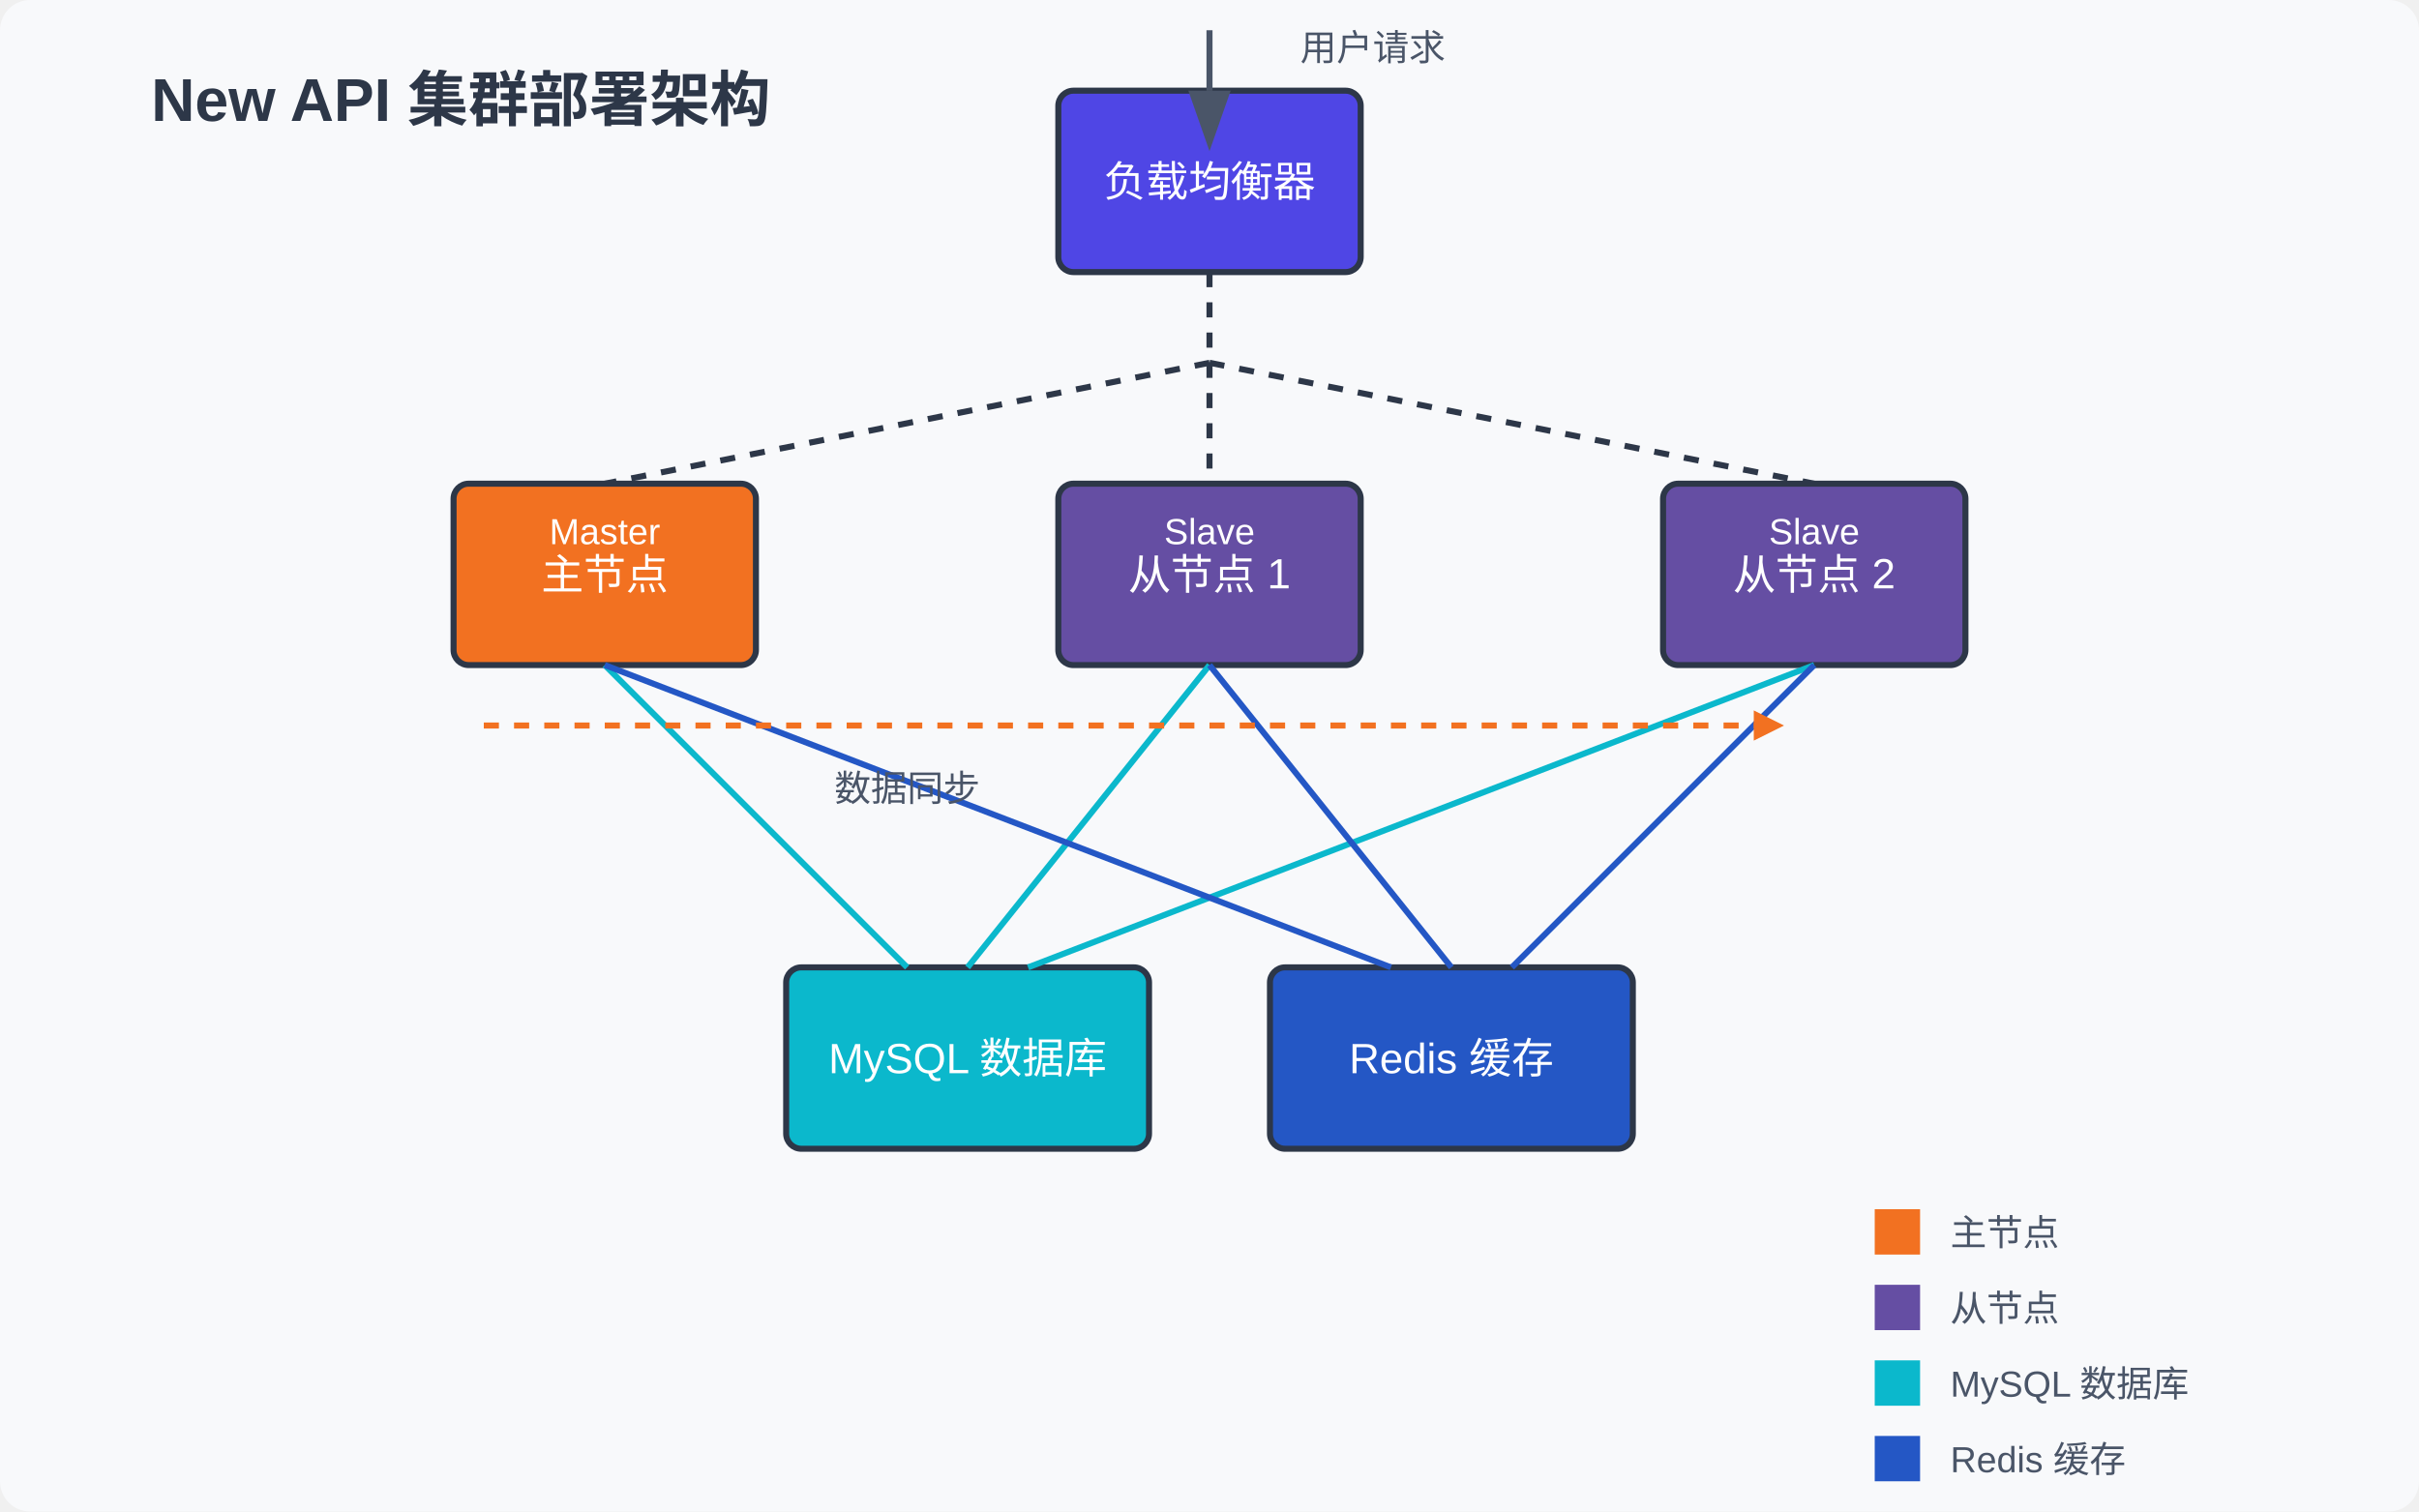
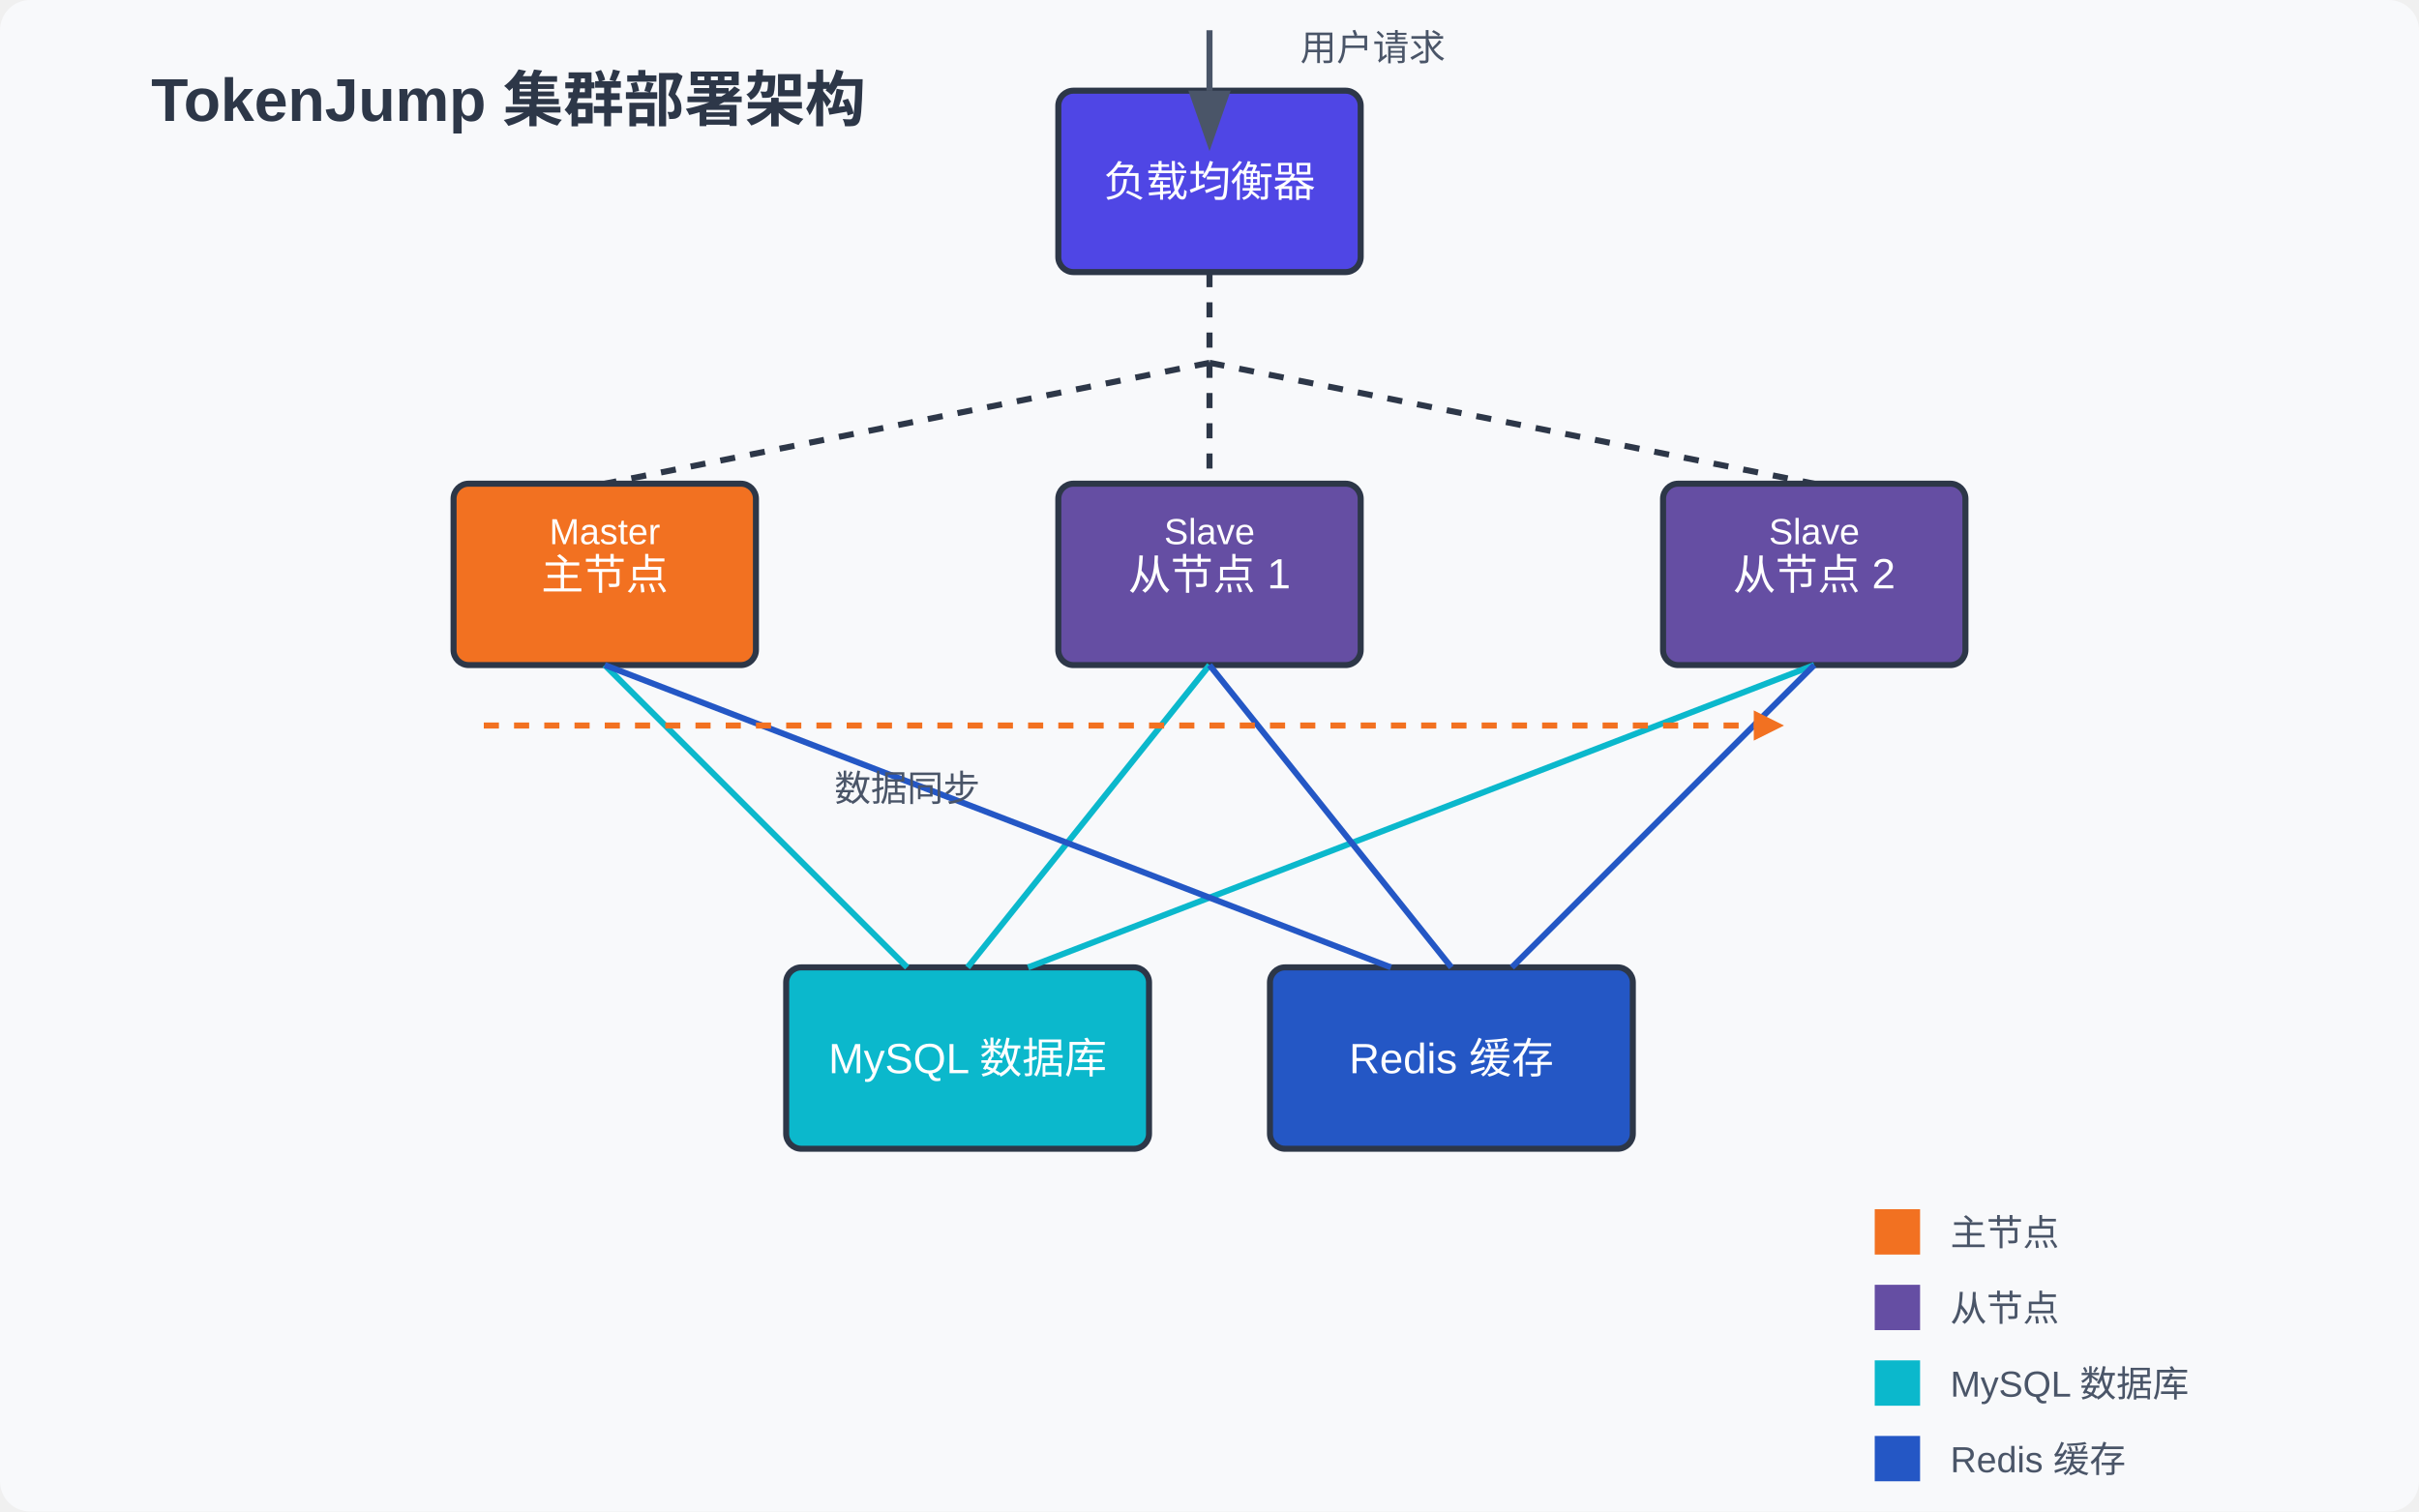
<svg xmlns="http://www.w3.org/2000/svg" width="800" height="500" viewBox="0 0 800 500">
  <rect width="800" height="500" fill="#f8f9fb" rx="10" ry="10" />
  <rect x="350" y="30" width="100" height="60" rx="5" ry="5" fill="#4F46E5" stroke="#2d3748" stroke-width="2" />
  <text x="400" y="65" font-family="Arial" font-size="14" fill="white" text-anchor="middle">负载均衡器</text>
  <line x1="400" y1="90" x2="400" y2="120" stroke="#2d3748" stroke-width="2" stroke-dasharray="5,5" />
  <line x1="400" y1="120" x2="200" y2="160" stroke="#2d3748" stroke-width="2" stroke-dasharray="5,5" />
  <line x1="400" y1="120" x2="400" y2="160" stroke="#2d3748" stroke-width="2" stroke-dasharray="5,5" />
  <line x1="400" y1="120" x2="600" y2="160" stroke="#2d3748" stroke-width="2" stroke-dasharray="5,5" />
  <rect x="150" y="160" width="100" height="60" rx="5" ry="5" fill="#f27121" stroke="#2d3748" stroke-width="2" />
  <text x="200" y="195" font-family="Arial" font-size="14" fill="white" text-anchor="middle">主节点</text>
  <text x="200" y="180" font-family="Arial" font-size="12" fill="white" text-anchor="middle">Master</text>
  <rect x="350" y="160" width="100" height="60" rx="5" ry="5" fill="#654ea3" stroke="#2d3748" stroke-width="2" />
  <text x="400" y="195" font-family="Arial" font-size="14" fill="white" text-anchor="middle">从节点 1</text>
  <text x="400" y="180" font-family="Arial" font-size="12" fill="white" text-anchor="middle">Slave</text>
  <rect x="550" y="160" width="100" height="60" rx="5" ry="5" fill="#654ea3" stroke="#2d3748" stroke-width="2" />
  <text x="600" y="195" font-family="Arial" font-size="14" fill="white" text-anchor="middle">从节点 2</text>
  <text x="600" y="180" font-family="Arial" font-size="12" fill="white" text-anchor="middle">Slave</text>
  <rect x="260" y="320" width="120" height="60" rx="5" ry="5" fill="#0bb8cc" stroke="#2d3748" stroke-width="2" />
  <text x="320" y="355" font-family="Arial" font-size="14" fill="white" text-anchor="middle">MySQL 数据库</text>
  <rect x="420" y="320" width="120" height="60" rx="5" ry="5" fill="#2457c5" stroke="#2d3748" stroke-width="2" />
  <text x="480" y="355" font-family="Arial" font-size="14" fill="white" text-anchor="middle">Redis 缓存</text>
  <line x1="200" y1="220" x2="300" y2="320" stroke="#0bb8cc" stroke-width="2" />
  <line x1="400" y1="220" x2="320" y2="320" stroke="#0bb8cc" stroke-width="2" />
  <line x1="600" y1="220" x2="340" y2="320" stroke="#0bb8cc" stroke-width="2" />
  <line x1="200" y1="220" x2="460" y2="320" stroke="#2457c5" stroke-width="2" />
  <line x1="400" y1="220" x2="480" y2="320" stroke="#2457c5" stroke-width="2" />
  <line x1="600" y1="220" x2="500" y2="320" stroke="#2457c5" stroke-width="2" />
  <line x1="160" y1="240" x2="590" y2="240" stroke="#f27121" stroke-width="2" stroke-dasharray="5,5" />
  <polygon points="590,240 580,235 580,245" fill="#f27121" />
  <text x="300" y="265" font-family="Arial" font-size="12" fill="#4a5568" text-anchor="middle">数据同步</text>
  <path d="M 400 10 L 400 30" stroke="#4a5568" stroke-width="2" marker-end="url(#arrowhead)" />
  <text x="430" y="20" font-family="Arial" font-size="12" fill="#4a5568">用户请求</text>
  <defs>
    <marker id="arrowhead" markerWidth="10" markerHeight="7" refX="0" refY="3.5" orient="auto">
      <polygon points="0 0, 10 3.5, 0 7" fill="#4a5568" />
    </marker>
  </defs>
  <rect x="620" y="400" width="15" height="15" fill="#f27121" />
  <text x="645" y="412" font-family="Arial" font-size="12" fill="#4a5568">主节点</text>
  <rect x="620" y="425" width="15" height="15" fill="#654ea3" />
  <text x="645" y="437" font-family="Arial" font-size="12" fill="#4a5568">从节点</text>
  <rect x="620" y="450" width="15" height="15" fill="#0bb8cc" />
  <text x="645" y="462" font-family="Arial" font-size="12" fill="#4a5568">MySQL 数据库</text>
  <rect x="620" y="475" width="15" height="15" fill="#2457c5" />
  <text x="645" y="487" font-family="Arial" font-size="12" fill="#4a5568">Redis 缓存</text>
-   <text x="50" y="40" font-family="Arial" font-size="20" font-weight="bold" fill="#2d3748">New API 集群部署架构</text>
+   <text x="50" y="40" font-family="Arial" font-size="20" font-weight="bold" fill="#2d3748">TokenJump 集群部署架构</text>
</svg>
